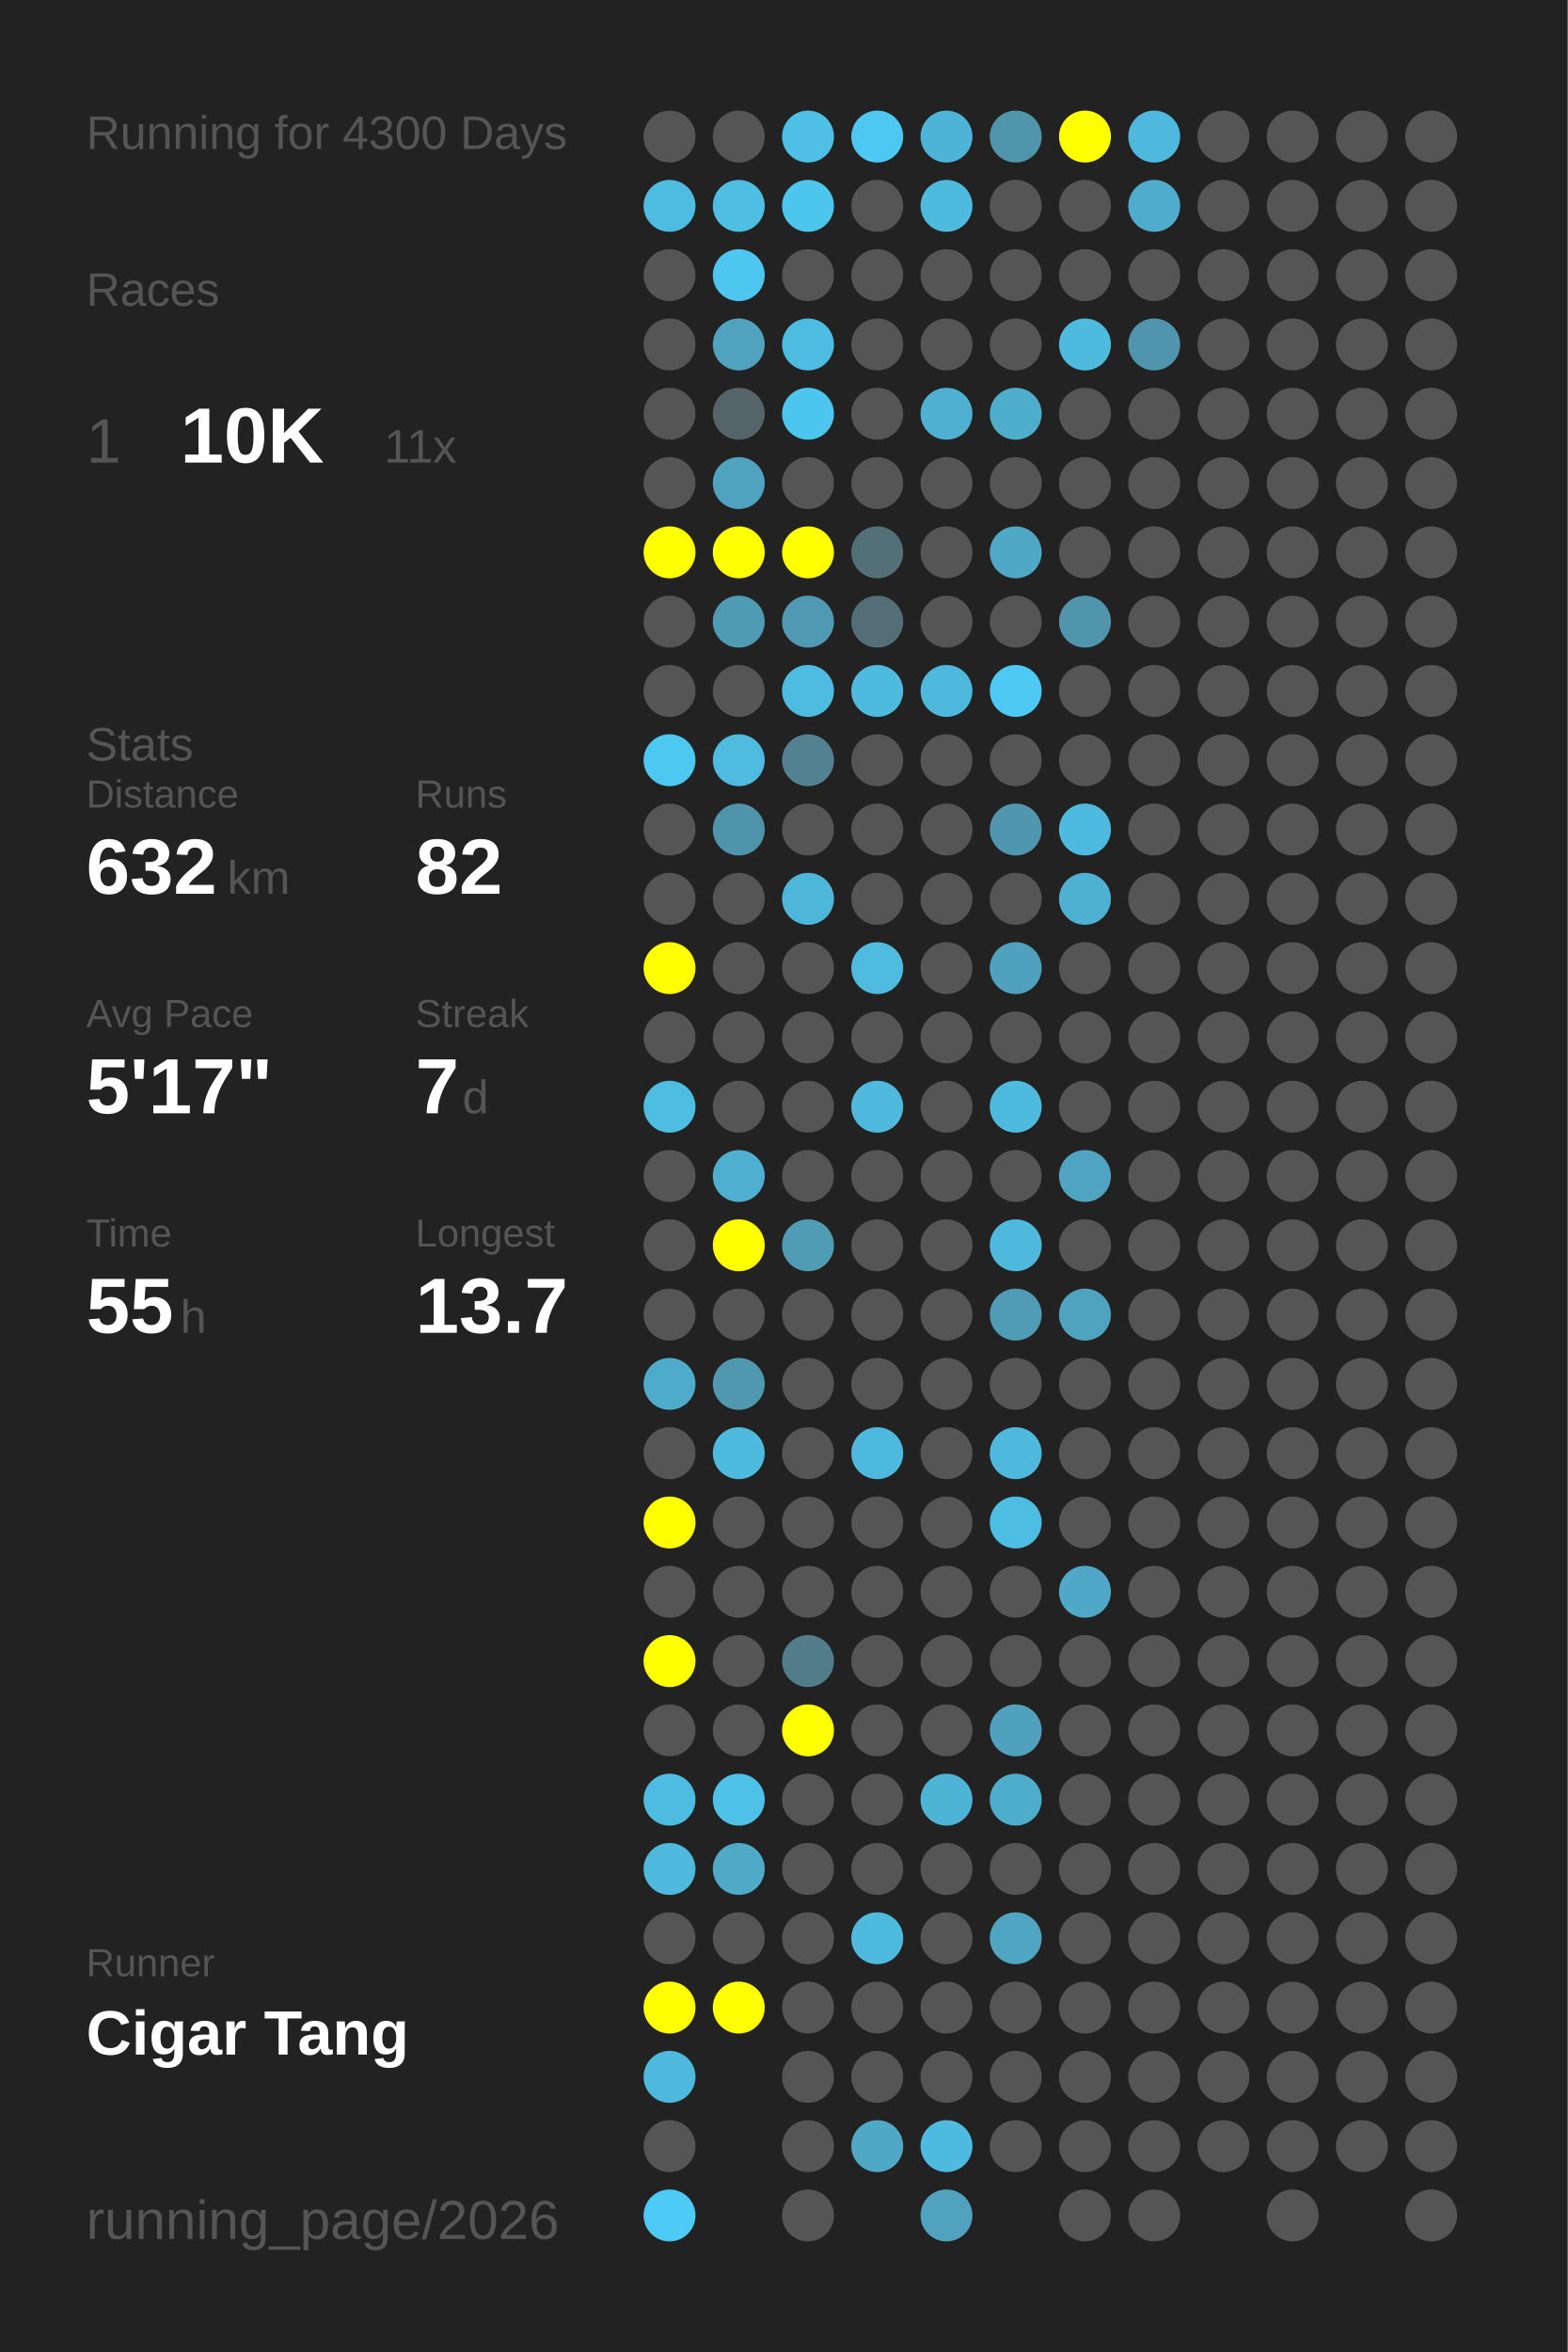
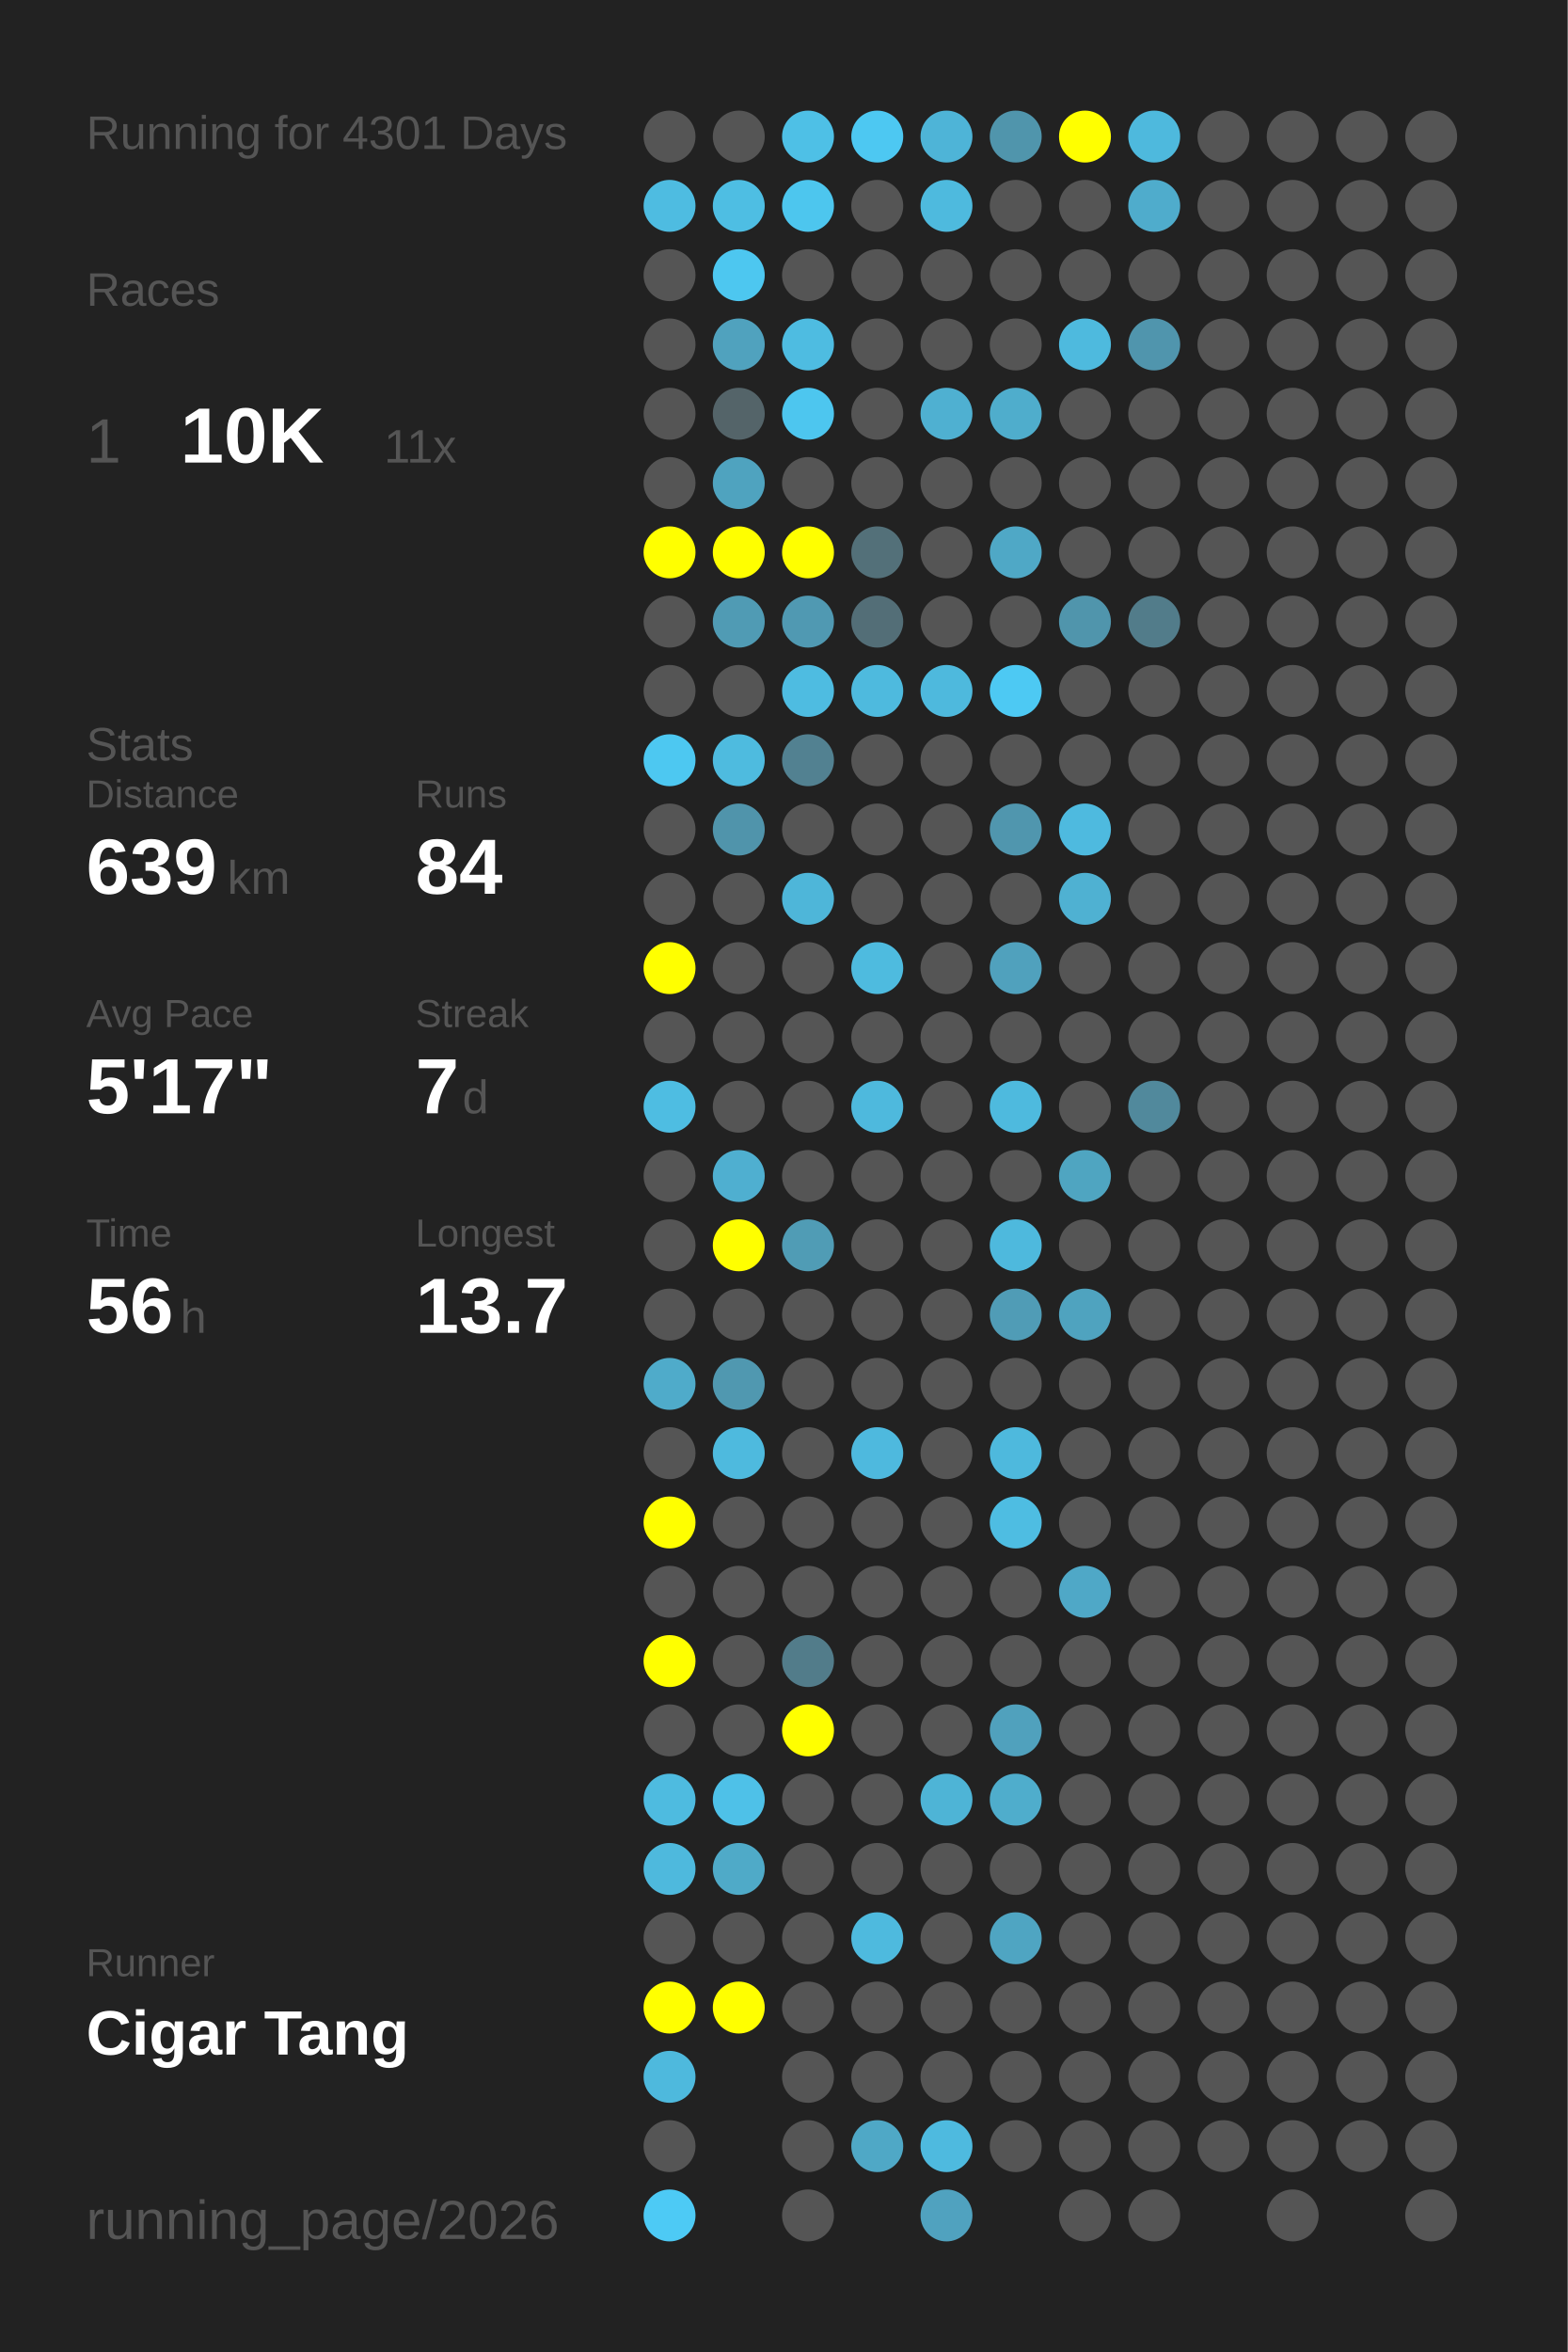
<svg xmlns="http://www.w3.org/2000/svg" baseProfile="full" height="300mm" version="1.1" viewBox="0,0,200,300" width="200mm">
  <defs />
  <rect fill="#222222" height="300" width="200" x="0" y="0" />
-   <text fill="#555555" style="font-size:6px; font-family:Arial;" x="11" y="19">Running for 4300 Days</text>
+   <text fill="#555555" style="font-size:6px; font-family:Arial;" x="11" y="19">Running for 4301 Days</text>
  <text fill="#555555" style="font-size:6px; font-family:Arial;" x="11" y="39">Races</text>
  <text fill="#555555" style="font-size:8px; font-family:Arial;" x="11" y="59">1</text>
  <text fill="#FFFFFF" style="font-size:10px; font-family:Arial; font-weight:bold;" x="23" y="59">10K</text>
  <text fill="#555555" style="font-size:6px; font-family:Arial;" x="49" y="59">11x</text>
  <text fill="#555555" style="font-size:6px; font-family:Arial;" x="11" y="97">Stats</text>
  <text fill="#555555" style="font-size:5px; font-family:Arial;" x="11" y="103">Distance</text>
-   <text fill="#FFFFFF" style="font-size:10px; font-family:Arial; font-weight:bold;" x="11" y="114">632</text>
+   <text fill="#FFFFFF" style="font-size:10px; font-family:Arial; font-weight:bold;" x="11" y="114">639</text>
  <text fill="#555555" style="font-size:6px; font-family:Arial;" x="29" y="114">km</text>
  <text fill="#555555" style="font-size:5px; font-family:Arial;" x="53" y="103">Runs</text>
-   <text fill="#FFFFFF" style="font-size:10px; font-family:Arial; font-weight:bold;" x="53" y="114">82</text>
+   <text fill="#FFFFFF" style="font-size:10px; font-family:Arial; font-weight:bold;" x="53" y="114">84</text>
  <text fill="#555555" style="font-size:5px; font-family:Arial;" x="11" y="131">Avg Pace</text>
  <text fill="#FFFFFF" style="font-size:10px; font-family:Arial; font-weight:bold;" x="11" y="142">5'17"</text>
  <text fill="#555555" style="font-size:5px; font-family:Arial;" x="53" y="131">Streak</text>
  <text fill="#FFFFFF" style="font-size:10px; font-family:Arial; font-weight:bold;" x="53" y="142">7</text>
  <text fill="#555555" style="font-size:6px; font-family:Arial;" x="59" y="142">d</text>
  <text fill="#555555" style="font-size:5px; font-family:Arial;" x="11" y="159">Time</text>
-   <text fill="#FFFFFF" style="font-size:10px; font-family:Arial; font-weight:bold;" x="11" y="170">55</text>
+   <text fill="#FFFFFF" style="font-size:10px; font-family:Arial; font-weight:bold;" x="11" y="170">56</text>
  <text fill="#555555" style="font-size:6px; font-family:Arial;" x="23" y="170">h</text>
  <text fill="#555555" style="font-size:5px; font-family:Arial;" x="53" y="159">Longest</text>
  <text fill="#FFFFFF" style="font-size:10px; font-family:Arial; font-weight:bold;" x="53" y="170">13.7</text>
  <text fill="#555555" style="font-size:5px; font-family:Arial;" x="11" y="252.065">Runner</text>
  <text fill="#FFFFFF" style="font-size:8px; font-family:Arial; font-weight:bold;" x="11" y="262.065">Cigar Tang</text>
  <text fill="#555555" style="font-size:7px; font-family:Arial;" x="11" y="285.581">running_page/2026</text>
  <circle cx="85.417" cy="17.419" fill="#555555" r="3.312" />
  <circle cx="85.417" cy="26.258" fill="#4ebce1" r="3.312" />
  <circle cx="85.417" cy="35.097" fill="#555555" r="3.312" />
  <circle cx="85.417" cy="43.935" fill="#555555" r="3.312" />
  <circle cx="85.417" cy="52.774" fill="#555555" r="3.312" />
  <circle cx="85.417" cy="61.613" fill="#555555" r="3.312" />
  <circle cx="85.417" cy="70.452" fill="#FFFF00" r="3.312" />
  <circle cx="85.417" cy="79.29" fill="#555555" r="3.312" />
  <circle cx="85.417" cy="88.129" fill="#555555" r="3.312" />
  <circle cx="85.417" cy="96.968" fill="#4dc8f1" r="3.312" />
  <circle cx="85.417" cy="105.806" fill="#555555" r="3.312" />
  <circle cx="85.417" cy="114.645" fill="#555555" r="3.312" />
  <circle cx="85.417" cy="123.484" fill="#FFFF00" r="3.312" />
  <circle cx="85.417" cy="132.323" fill="#555555" r="3.312" />
  <circle cx="85.417" cy="141.161" fill="#4ebde2" r="3.312" />
  <circle cx="85.417" cy="150" fill="#555555" r="3.312" />
  <circle cx="85.417" cy="158.839" fill="#555555" r="3.312" />
  <circle cx="85.417" cy="167.677" fill="#555555" r="3.312" />
  <circle cx="85.417" cy="176.516" fill="#4fabca" r="3.312" />
  <circle cx="85.417" cy="185.355" fill="#555555" r="3.312" />
  <circle cx="85.417" cy="194.194" fill="#FFFF00" r="3.312" />
  <circle cx="85.417" cy="203.032" fill="#555555" r="3.312" />
  <circle cx="85.417" cy="211.871" fill="#FFFF00" r="3.312" />
  <circle cx="85.417" cy="220.71" fill="#555555" r="3.312" />
  <circle cx="85.417" cy="229.548" fill="#4ebbe0" r="3.312" />
  <circle cx="85.417" cy="238.387" fill="#4eb9dd" r="3.312" />
  <circle cx="85.417" cy="247.226" fill="#555555" r="3.312" />
  <circle cx="85.417" cy="256.065" fill="#FFFF00" r="3.312" />
  <circle cx="85.417" cy="264.903" fill="#4eb9dd" r="3.312" />
  <circle cx="85.417" cy="273.742" fill="#555555" r="3.312" />
  <circle cx="85.417" cy="282.581" fill="#4dcaf5" r="3.312" />
  <circle cx="94.25" cy="17.419" fill="#555555" r="3.312" />
  <circle cx="94.25" cy="26.258" fill="#4ebee3" r="3.312" />
  <circle cx="94.25" cy="35.097" fill="#4dc7f0" r="3.312" />
  <circle cx="94.25" cy="43.935" fill="#50a2be" r="3.312" />
  <circle cx="94.25" cy="52.774" fill="#546469" r="3.312" />
  <circle cx="94.25" cy="61.613" fill="#4fa3bf" r="3.312" />
  <circle cx="94.25" cy="70.452" fill="#FFFF00" r="3.312" />
  <circle cx="94.25" cy="79.29" fill="#509bb4" r="3.312" />
  <circle cx="94.25" cy="88.129" fill="#555555" r="3.312" />
  <circle cx="94.25" cy="96.968" fill="#4ebbdf" r="3.312" />
  <circle cx="94.25" cy="105.806" fill="#5094ab" r="3.312" />
  <circle cx="94.25" cy="114.645" fill="#555555" r="3.312" />
  <circle cx="94.25" cy="123.484" fill="#555555" r="3.312" />
  <circle cx="94.25" cy="132.323" fill="#555555" r="3.312" />
  <circle cx="94.25" cy="141.161" fill="#555555" r="3.312" />
  <circle cx="94.25" cy="150" fill="#4fafd0" r="3.312" />
  <circle cx="94.25" cy="158.839" fill="#FFFF00" r="3.312" />
  <circle cx="94.25" cy="167.677" fill="#555555" r="3.312" />
  <circle cx="94.25" cy="176.516" fill="#5098b0" r="3.312" />
  <circle cx="94.25" cy="185.355" fill="#4ebade" r="3.312" />
  <circle cx="94.25" cy="194.194" fill="#555555" r="3.312" />
  <circle cx="94.25" cy="203.032" fill="#555555" r="3.312" />
  <circle cx="94.25" cy="211.871" fill="#555555" r="3.312" />
  <circle cx="94.25" cy="220.71" fill="#555555" r="3.312" />
  <circle cx="94.25" cy="229.548" fill="#4ec1e8" r="3.312" />
  <circle cx="94.25" cy="238.387" fill="#4faac8" r="3.312" />
  <circle cx="94.25" cy="247.226" fill="#555555" r="3.312" />
  <circle cx="94.25" cy="256.065" fill="#FFFF00" r="3.312" />
  <circle cx="103.083" cy="17.419" fill="#4ec0e6" r="3.312" />
  <circle cx="103.083" cy="26.258" fill="#4dc6ee" r="3.312" />
  <circle cx="103.083" cy="35.097" fill="#555555" r="3.312" />
  <circle cx="103.083" cy="43.935" fill="#4ebce1" r="3.312" />
  <circle cx="103.083" cy="52.774" fill="#4dc6ef" r="3.312" />
  <circle cx="103.083" cy="61.613" fill="#555555" r="3.312" />
  <circle cx="103.083" cy="70.452" fill="#FFFF00" r="3.312" />
  <circle cx="103.083" cy="79.29" fill="#5099b2" r="3.312" />
  <circle cx="103.083" cy="88.129" fill="#4ebce1" r="3.312" />
  <circle cx="103.083" cy="96.968" fill="#528191" r="3.312" />
  <circle cx="103.083" cy="105.806" fill="#555555" r="3.312" />
  <circle cx="103.083" cy="114.645" fill="#4eb6d9" r="3.312" />
  <circle cx="103.083" cy="123.484" fill="#555555" r="3.312" />
  <circle cx="103.083" cy="132.323" fill="#555555" r="3.312" />
  <circle cx="103.083" cy="141.161" fill="#555555" r="3.312" />
  <circle cx="103.083" cy="150" fill="#555555" r="3.312" />
  <circle cx="103.083" cy="158.839" fill="#509cb5" r="3.312" />
  <circle cx="103.083" cy="167.677" fill="#555555" r="3.312" />
  <circle cx="103.083" cy="176.516" fill="#555555" r="3.312" />
  <circle cx="103.083" cy="185.355" fill="#555555" r="3.312" />
  <circle cx="103.083" cy="194.194" fill="#555555" r="3.312" />
  <circle cx="103.083" cy="203.032" fill="#555555" r="3.312" />
  <circle cx="103.083" cy="211.871" fill="#527c8a" r="3.312" />
  <circle cx="103.083" cy="220.71" fill="#FFFF00" r="3.312" />
  <circle cx="103.083" cy="229.548" fill="#555555" r="3.312" />
  <circle cx="103.083" cy="238.387" fill="#555555" r="3.312" />
  <circle cx="103.083" cy="247.226" fill="#555555" r="3.312" />
  <circle cx="103.083" cy="256.065" fill="#555555" r="3.312" />
  <circle cx="103.083" cy="264.903" fill="#555555" r="3.312" />
  <circle cx="103.083" cy="273.742" fill="#555555" r="3.312" />
  <circle cx="103.083" cy="282.581" fill="#555555" r="3.312" />
  <circle cx="111.917" cy="17.419" fill="#4dc8f2" r="3.312" />
  <circle cx="111.917" cy="26.258" fill="#555555" r="3.312" />
  <circle cx="111.917" cy="35.097" fill="#555555" r="3.312" />
  <circle cx="111.917" cy="43.935" fill="#555555" r="3.312" />
  <circle cx="111.917" cy="52.774" fill="#555555" r="3.312" />
  <circle cx="111.917" cy="61.613" fill="#555555" r="3.312" />
  <circle cx="111.917" cy="70.452" fill="#537079" r="3.312" />
  <circle cx="111.917" cy="79.29" fill="#536e77" r="3.312" />
  <circle cx="111.917" cy="88.129" fill="#4ebade" r="3.312" />
  <circle cx="111.917" cy="96.968" fill="#555555" r="3.312" />
  <circle cx="111.917" cy="105.806" fill="#555555" r="3.312" />
  <circle cx="111.917" cy="114.645" fill="#555555" r="3.312" />
  <circle cx="111.917" cy="123.484" fill="#4ebbdf" r="3.312" />
  <circle cx="111.917" cy="132.323" fill="#555555" r="3.312" />
  <circle cx="111.917" cy="141.161" fill="#4eb9dd" r="3.312" />
  <circle cx="111.917" cy="150" fill="#555555" r="3.312" />
  <circle cx="111.917" cy="158.839" fill="#555555" r="3.312" />
  <circle cx="111.917" cy="167.677" fill="#555555" r="3.312" />
  <circle cx="111.917" cy="176.516" fill="#555555" r="3.312" />
  <circle cx="111.917" cy="185.355" fill="#4eb9de" r="3.312" />
  <circle cx="111.917" cy="194.194" fill="#555555" r="3.312" />
  <circle cx="111.917" cy="203.032" fill="#555555" r="3.312" />
  <circle cx="111.917" cy="211.871" fill="#555555" r="3.312" />
  <circle cx="111.917" cy="220.71" fill="#555555" r="3.312" />
  <circle cx="111.917" cy="229.548" fill="#555555" r="3.312" />
  <circle cx="111.917" cy="238.387" fill="#555555" r="3.312" />
  <circle cx="111.917" cy="247.226" fill="#4ebade" r="3.312" />
  <circle cx="111.917" cy="256.065" fill="#555555" r="3.312" />
  <circle cx="111.917" cy="264.903" fill="#555555" r="3.312" />
  <circle cx="111.917" cy="273.742" fill="#4fa8c6" r="3.312" />
  <circle cx="120.75" cy="17.419" fill="#4eb4d7" r="3.312" />
  <circle cx="120.75" cy="26.258" fill="#4ebade" r="3.312" />
  <circle cx="120.75" cy="35.097" fill="#555555" r="3.312" />
  <circle cx="120.75" cy="43.935" fill="#555555" r="3.312" />
  <circle cx="120.75" cy="52.774" fill="#4fb0d1" r="3.312" />
  <circle cx="120.75" cy="61.613" fill="#555555" r="3.312" />
  <circle cx="120.75" cy="70.452" fill="#555555" r="3.312" />
  <circle cx="120.75" cy="79.29" fill="#555555" r="3.312" />
  <circle cx="120.75" cy="88.129" fill="#4eb9dd" r="3.312" />
  <circle cx="120.75" cy="96.968" fill="#555555" r="3.312" />
  <circle cx="120.75" cy="105.806" fill="#555555" r="3.312" />
  <circle cx="120.75" cy="114.645" fill="#555555" r="3.312" />
  <circle cx="120.75" cy="123.484" fill="#555555" r="3.312" />
  <circle cx="120.75" cy="132.323" fill="#555555" r="3.312" />
  <circle cx="120.75" cy="141.161" fill="#555555" r="3.312" />
  <circle cx="120.75" cy="150" fill="#555555" r="3.312" />
  <circle cx="120.75" cy="158.839" fill="#555555" r="3.312" />
  <circle cx="120.75" cy="167.677" fill="#555555" r="3.312" />
  <circle cx="120.75" cy="176.516" fill="#555555" r="3.312" />
  <circle cx="120.75" cy="185.355" fill="#555555" r="3.312" />
  <circle cx="120.75" cy="194.194" fill="#555555" r="3.312" />
  <circle cx="120.75" cy="203.032" fill="#555555" r="3.312" />
  <circle cx="120.75" cy="211.871" fill="#555555" r="3.312" />
  <circle cx="120.75" cy="220.71" fill="#555555" r="3.312" />
  <circle cx="120.75" cy="229.548" fill="#4eb4d6" r="3.312" />
  <circle cx="120.75" cy="238.387" fill="#555555" r="3.312" />
  <circle cx="120.75" cy="247.226" fill="#555555" r="3.312" />
  <circle cx="120.75" cy="256.065" fill="#555555" r="3.312" />
  <circle cx="120.75" cy="264.903" fill="#555555" r="3.312" />
  <circle cx="120.75" cy="273.742" fill="#4ebadf" r="3.312" />
  <circle cx="120.75" cy="282.581" fill="#50a2bf" r="3.312" />
  <circle cx="129.583" cy="17.419" fill="#5095ac" r="3.312" />
  <circle cx="129.583" cy="26.258" fill="#555555" r="3.312" />
  <circle cx="129.583" cy="35.097" fill="#555555" r="3.312" />
  <circle cx="129.583" cy="43.935" fill="#555555" r="3.312" />
  <circle cx="129.583" cy="52.774" fill="#4fadcc" r="3.312" />
  <circle cx="129.583" cy="61.613" fill="#555555" r="3.312" />
  <circle cx="129.583" cy="70.452" fill="#4fa8c6" r="3.312" />
  <circle cx="129.583" cy="79.29" fill="#555555" r="3.312" />
  <circle cx="129.583" cy="88.129" fill="#4dc9f3" r="3.312" />
  <circle cx="129.583" cy="96.968" fill="#555555" r="3.312" />
  <circle cx="129.583" cy="105.806" fill="#5096ae" r="3.312" />
  <circle cx="129.583" cy="114.645" fill="#555555" r="3.312" />
  <circle cx="129.583" cy="123.484" fill="#50a1bd" r="3.312" />
  <circle cx="129.583" cy="132.323" fill="#555555" r="3.312" />
  <circle cx="129.583" cy="141.161" fill="#4ebade" r="3.312" />
  <circle cx="129.583" cy="150" fill="#555555" r="3.312" />
  <circle cx="129.583" cy="158.839" fill="#4eb9dd" r="3.312" />
  <circle cx="129.583" cy="167.677" fill="#509cb6" r="3.312" />
  <circle cx="129.583" cy="176.516" fill="#555555" r="3.312" />
  <circle cx="129.583" cy="185.355" fill="#4eb9dd" r="3.312" />
  <circle cx="129.583" cy="194.194" fill="#4ebde2" r="3.312" />
  <circle cx="129.583" cy="203.032" fill="#555555" r="3.312" />
  <circle cx="129.583" cy="211.871" fill="#555555" r="3.312" />
  <circle cx="129.583" cy="220.71" fill="#50a1bd" r="3.312" />
  <circle cx="129.583" cy="229.548" fill="#4fadcc" r="3.312" />
  <circle cx="129.583" cy="238.387" fill="#555555" r="3.312" />
  <circle cx="129.583" cy="247.226" fill="#4fa5c2" r="3.312" />
  <circle cx="129.583" cy="256.065" fill="#555555" r="3.312" />
  <circle cx="129.583" cy="264.903" fill="#555555" r="3.312" />
  <circle cx="129.583" cy="273.742" fill="#555555" r="3.312" />
  <circle cx="138.417" cy="17.419" fill="#FFFF00" r="3.312" />
  <circle cx="138.417" cy="26.258" fill="#555555" r="3.312" />
  <circle cx="138.417" cy="35.097" fill="#555555" r="3.312" />
  <circle cx="138.417" cy="43.935" fill="#4ebade" r="3.312" />
  <circle cx="138.417" cy="52.774" fill="#555555" r="3.312" />
  <circle cx="138.417" cy="61.613" fill="#555555" r="3.312" />
  <circle cx="138.417" cy="70.452" fill="#555555" r="3.312" />
  <circle cx="138.417" cy="79.29" fill="#5095ac" r="3.312" />
  <circle cx="138.417" cy="88.129" fill="#555555" r="3.312" />
  <circle cx="138.417" cy="96.968" fill="#555555" r="3.312" />
  <circle cx="138.417" cy="105.806" fill="#4ebadf" r="3.312" />
  <circle cx="138.417" cy="114.645" fill="#4fb1d2" r="3.312" />
  <circle cx="138.417" cy="123.484" fill="#555555" r="3.312" />
  <circle cx="138.417" cy="132.323" fill="#555555" r="3.312" />
  <circle cx="138.417" cy="141.161" fill="#555555" r="3.312" />
  <circle cx="138.417" cy="150" fill="#4fa5c1" r="3.312" />
  <circle cx="138.417" cy="158.839" fill="#555555" r="3.312" />
  <circle cx="138.417" cy="167.677" fill="#4fa3bf" r="3.312" />
  <circle cx="138.417" cy="176.516" fill="#555555" r="3.312" />
  <circle cx="138.417" cy="185.355" fill="#555555" r="3.312" />
  <circle cx="138.417" cy="194.194" fill="#555555" r="3.312" />
  <circle cx="138.417" cy="203.032" fill="#4fa8c7" r="3.312" />
  <circle cx="138.417" cy="211.871" fill="#555555" r="3.312" />
  <circle cx="138.417" cy="220.71" fill="#555555" r="3.312" />
  <circle cx="138.417" cy="229.548" fill="#555555" r="3.312" />
  <circle cx="138.417" cy="238.387" fill="#555555" r="3.312" />
  <circle cx="138.417" cy="247.226" fill="#555555" r="3.312" />
  <circle cx="138.417" cy="256.065" fill="#555555" r="3.312" />
  <circle cx="138.417" cy="264.903" fill="#555555" r="3.312" />
  <circle cx="138.417" cy="273.742" fill="#555555" r="3.312" />
  <circle cx="138.417" cy="282.581" fill="#555555" r="3.312" />
  <circle cx="147.25" cy="17.419" fill="#4eb9dd" r="3.312" />
  <circle cx="147.25" cy="26.258" fill="#4faccc" r="3.312" />
  <circle cx="147.25" cy="35.097" fill="#555555" r="3.312" />
  <circle cx="147.25" cy="43.935" fill="#5095ad" r="3.312" />
  <circle cx="147.25" cy="52.774" fill="#555555" r="3.312" />
  <circle cx="147.25" cy="61.613" fill="#555555" r="3.312" />
  <circle cx="147.25" cy="70.452" fill="#555555" r="3.312" />
-   <circle cx="147.25" cy="79.29" fill="#555555" r="3.312" />
+   <circle cx="147.25" cy="79.29" fill="#527c8a" r="3.312" />
  <circle cx="147.25" cy="88.129" fill="#555555" r="3.312" />
  <circle cx="147.25" cy="96.968" fill="#555555" r="3.312" />
  <circle cx="147.25" cy="105.806" fill="#555555" r="3.312" />
  <circle cx="147.25" cy="114.645" fill="#555555" r="3.312" />
  <circle cx="147.25" cy="123.484" fill="#555555" r="3.312" />
  <circle cx="147.25" cy="132.323" fill="#555555" r="3.312" />
-   <circle cx="147.25" cy="141.161" fill="#555555" r="3.312" />
+   <circle cx="147.25" cy="141.161" fill="#51899c" r="3.312" />
  <circle cx="147.25" cy="150" fill="#555555" r="3.312" />
  <circle cx="147.25" cy="158.839" fill="#555555" r="3.312" />
  <circle cx="147.25" cy="167.677" fill="#555555" r="3.312" />
  <circle cx="147.25" cy="176.516" fill="#555555" r="3.312" />
  <circle cx="147.25" cy="185.355" fill="#555555" r="3.312" />
  <circle cx="147.25" cy="194.194" fill="#555555" r="3.312" />
  <circle cx="147.25" cy="203.032" fill="#555555" r="3.312" />
  <circle cx="147.25" cy="211.871" fill="#555555" r="3.312" />
  <circle cx="147.25" cy="220.71" fill="#555555" r="3.312" />
  <circle cx="147.25" cy="229.548" fill="#555555" r="3.312" />
  <circle cx="147.25" cy="238.387" fill="#555555" r="3.312" />
  <circle cx="147.25" cy="247.226" fill="#555555" r="3.312" />
  <circle cx="147.25" cy="256.065" fill="#555555" r="3.312" />
  <circle cx="147.25" cy="264.903" fill="#555555" r="3.312" />
  <circle cx="147.25" cy="273.742" fill="#555555" r="3.312" />
  <circle cx="147.25" cy="282.581" fill="#555555" r="3.312" />
  <circle cx="156.083" cy="17.419" fill="#555555" r="3.312" />
  <circle cx="156.083" cy="26.258" fill="#555555" r="3.312" />
  <circle cx="156.083" cy="35.097" fill="#555555" r="3.312" />
  <circle cx="156.083" cy="43.935" fill="#555555" r="3.312" />
  <circle cx="156.083" cy="52.774" fill="#555555" r="3.312" />
  <circle cx="156.083" cy="61.613" fill="#555555" r="3.312" />
  <circle cx="156.083" cy="70.452" fill="#555555" r="3.312" />
  <circle cx="156.083" cy="79.29" fill="#555555" r="3.312" />
  <circle cx="156.083" cy="88.129" fill="#555555" r="3.312" />
  <circle cx="156.083" cy="96.968" fill="#555555" r="3.312" />
  <circle cx="156.083" cy="105.806" fill="#555555" r="3.312" />
  <circle cx="156.083" cy="114.645" fill="#555555" r="3.312" />
  <circle cx="156.083" cy="123.484" fill="#555555" r="3.312" />
  <circle cx="156.083" cy="132.323" fill="#555555" r="3.312" />
  <circle cx="156.083" cy="141.161" fill="#555555" r="3.312" />
  <circle cx="156.083" cy="150" fill="#555555" r="3.312" />
  <circle cx="156.083" cy="158.839" fill="#555555" r="3.312" />
  <circle cx="156.083" cy="167.677" fill="#555555" r="3.312" />
  <circle cx="156.083" cy="176.516" fill="#555555" r="3.312" />
  <circle cx="156.083" cy="185.355" fill="#555555" r="3.312" />
  <circle cx="156.083" cy="194.194" fill="#555555" r="3.312" />
  <circle cx="156.083" cy="203.032" fill="#555555" r="3.312" />
  <circle cx="156.083" cy="211.871" fill="#555555" r="3.312" />
  <circle cx="156.083" cy="220.71" fill="#555555" r="3.312" />
  <circle cx="156.083" cy="229.548" fill="#555555" r="3.312" />
  <circle cx="156.083" cy="238.387" fill="#555555" r="3.312" />
  <circle cx="156.083" cy="247.226" fill="#555555" r="3.312" />
  <circle cx="156.083" cy="256.065" fill="#555555" r="3.312" />
  <circle cx="156.083" cy="264.903" fill="#555555" r="3.312" />
  <circle cx="156.083" cy="273.742" fill="#555555" r="3.312" />
  <circle cx="164.917" cy="17.419" fill="#555555" r="3.312" />
  <circle cx="164.917" cy="26.258" fill="#555555" r="3.312" />
  <circle cx="164.917" cy="35.097" fill="#555555" r="3.312" />
  <circle cx="164.917" cy="43.935" fill="#555555" r="3.312" />
  <circle cx="164.917" cy="52.774" fill="#555555" r="3.312" />
  <circle cx="164.917" cy="61.613" fill="#555555" r="3.312" />
  <circle cx="164.917" cy="70.452" fill="#555555" r="3.312" />
  <circle cx="164.917" cy="79.29" fill="#555555" r="3.312" />
  <circle cx="164.917" cy="88.129" fill="#555555" r="3.312" />
  <circle cx="164.917" cy="96.968" fill="#555555" r="3.312" />
  <circle cx="164.917" cy="105.806" fill="#555555" r="3.312" />
  <circle cx="164.917" cy="114.645" fill="#555555" r="3.312" />
  <circle cx="164.917" cy="123.484" fill="#555555" r="3.312" />
  <circle cx="164.917" cy="132.323" fill="#555555" r="3.312" />
  <circle cx="164.917" cy="141.161" fill="#555555" r="3.312" />
  <circle cx="164.917" cy="150" fill="#555555" r="3.312" />
  <circle cx="164.917" cy="158.839" fill="#555555" r="3.312" />
  <circle cx="164.917" cy="167.677" fill="#555555" r="3.312" />
  <circle cx="164.917" cy="176.516" fill="#555555" r="3.312" />
  <circle cx="164.917" cy="185.355" fill="#555555" r="3.312" />
  <circle cx="164.917" cy="194.194" fill="#555555" r="3.312" />
  <circle cx="164.917" cy="203.032" fill="#555555" r="3.312" />
  <circle cx="164.917" cy="211.871" fill="#555555" r="3.312" />
  <circle cx="164.917" cy="220.71" fill="#555555" r="3.312" />
  <circle cx="164.917" cy="229.548" fill="#555555" r="3.312" />
  <circle cx="164.917" cy="238.387" fill="#555555" r="3.312" />
  <circle cx="164.917" cy="247.226" fill="#555555" r="3.312" />
  <circle cx="164.917" cy="256.065" fill="#555555" r="3.312" />
  <circle cx="164.917" cy="264.903" fill="#555555" r="3.312" />
  <circle cx="164.917" cy="273.742" fill="#555555" r="3.312" />
  <circle cx="164.917" cy="282.581" fill="#555555" r="3.312" />
  <circle cx="173.75" cy="17.419" fill="#555555" r="3.312" />
  <circle cx="173.75" cy="26.258" fill="#555555" r="3.312" />
  <circle cx="173.75" cy="35.097" fill="#555555" r="3.312" />
  <circle cx="173.75" cy="43.935" fill="#555555" r="3.312" />
  <circle cx="173.75" cy="52.774" fill="#555555" r="3.312" />
  <circle cx="173.75" cy="61.613" fill="#555555" r="3.312" />
  <circle cx="173.75" cy="70.452" fill="#555555" r="3.312" />
  <circle cx="173.75" cy="79.29" fill="#555555" r="3.312" />
  <circle cx="173.75" cy="88.129" fill="#555555" r="3.312" />
  <circle cx="173.75" cy="96.968" fill="#555555" r="3.312" />
  <circle cx="173.75" cy="105.806" fill="#555555" r="3.312" />
  <circle cx="173.75" cy="114.645" fill="#555555" r="3.312" />
  <circle cx="173.75" cy="123.484" fill="#555555" r="3.312" />
  <circle cx="173.75" cy="132.323" fill="#555555" r="3.312" />
  <circle cx="173.75" cy="141.161" fill="#555555" r="3.312" />
  <circle cx="173.75" cy="150" fill="#555555" r="3.312" />
  <circle cx="173.75" cy="158.839" fill="#555555" r="3.312" />
  <circle cx="173.75" cy="167.677" fill="#555555" r="3.312" />
  <circle cx="173.75" cy="176.516" fill="#555555" r="3.312" />
  <circle cx="173.75" cy="185.355" fill="#555555" r="3.312" />
  <circle cx="173.75" cy="194.194" fill="#555555" r="3.312" />
  <circle cx="173.75" cy="203.032" fill="#555555" r="3.312" />
  <circle cx="173.75" cy="211.871" fill="#555555" r="3.312" />
  <circle cx="173.75" cy="220.71" fill="#555555" r="3.312" />
  <circle cx="173.75" cy="229.548" fill="#555555" r="3.312" />
  <circle cx="173.75" cy="238.387" fill="#555555" r="3.312" />
  <circle cx="173.75" cy="247.226" fill="#555555" r="3.312" />
  <circle cx="173.75" cy="256.065" fill="#555555" r="3.312" />
  <circle cx="173.75" cy="264.903" fill="#555555" r="3.312" />
  <circle cx="173.75" cy="273.742" fill="#555555" r="3.312" />
  <circle cx="182.583" cy="17.419" fill="#555555" r="3.312" />
  <circle cx="182.583" cy="26.258" fill="#555555" r="3.312" />
  <circle cx="182.583" cy="35.097" fill="#555555" r="3.312" />
  <circle cx="182.583" cy="43.935" fill="#555555" r="3.312" />
  <circle cx="182.583" cy="52.774" fill="#555555" r="3.312" />
  <circle cx="182.583" cy="61.613" fill="#555555" r="3.312" />
  <circle cx="182.583" cy="70.452" fill="#555555" r="3.312" />
  <circle cx="182.583" cy="79.29" fill="#555555" r="3.312" />
  <circle cx="182.583" cy="88.129" fill="#555555" r="3.312" />
  <circle cx="182.583" cy="96.968" fill="#555555" r="3.312" />
  <circle cx="182.583" cy="105.806" fill="#555555" r="3.312" />
  <circle cx="182.583" cy="114.645" fill="#555555" r="3.312" />
  <circle cx="182.583" cy="123.484" fill="#555555" r="3.312" />
  <circle cx="182.583" cy="132.323" fill="#555555" r="3.312" />
  <circle cx="182.583" cy="141.161" fill="#555555" r="3.312" />
  <circle cx="182.583" cy="150" fill="#555555" r="3.312" />
  <circle cx="182.583" cy="158.839" fill="#555555" r="3.312" />
  <circle cx="182.583" cy="167.677" fill="#555555" r="3.312" />
  <circle cx="182.583" cy="176.516" fill="#555555" r="3.312" />
  <circle cx="182.583" cy="185.355" fill="#555555" r="3.312" />
  <circle cx="182.583" cy="194.194" fill="#555555" r="3.312" />
  <circle cx="182.583" cy="203.032" fill="#555555" r="3.312" />
  <circle cx="182.583" cy="211.871" fill="#555555" r="3.312" />
  <circle cx="182.583" cy="220.71" fill="#555555" r="3.312" />
  <circle cx="182.583" cy="229.548" fill="#555555" r="3.312" />
  <circle cx="182.583" cy="238.387" fill="#555555" r="3.312" />
  <circle cx="182.583" cy="247.226" fill="#555555" r="3.312" />
  <circle cx="182.583" cy="256.065" fill="#555555" r="3.312" />
  <circle cx="182.583" cy="264.903" fill="#555555" r="3.312" />
  <circle cx="182.583" cy="273.742" fill="#555555" r="3.312" />
  <circle cx="182.583" cy="282.581" fill="#555555" r="3.312" />
</svg>
